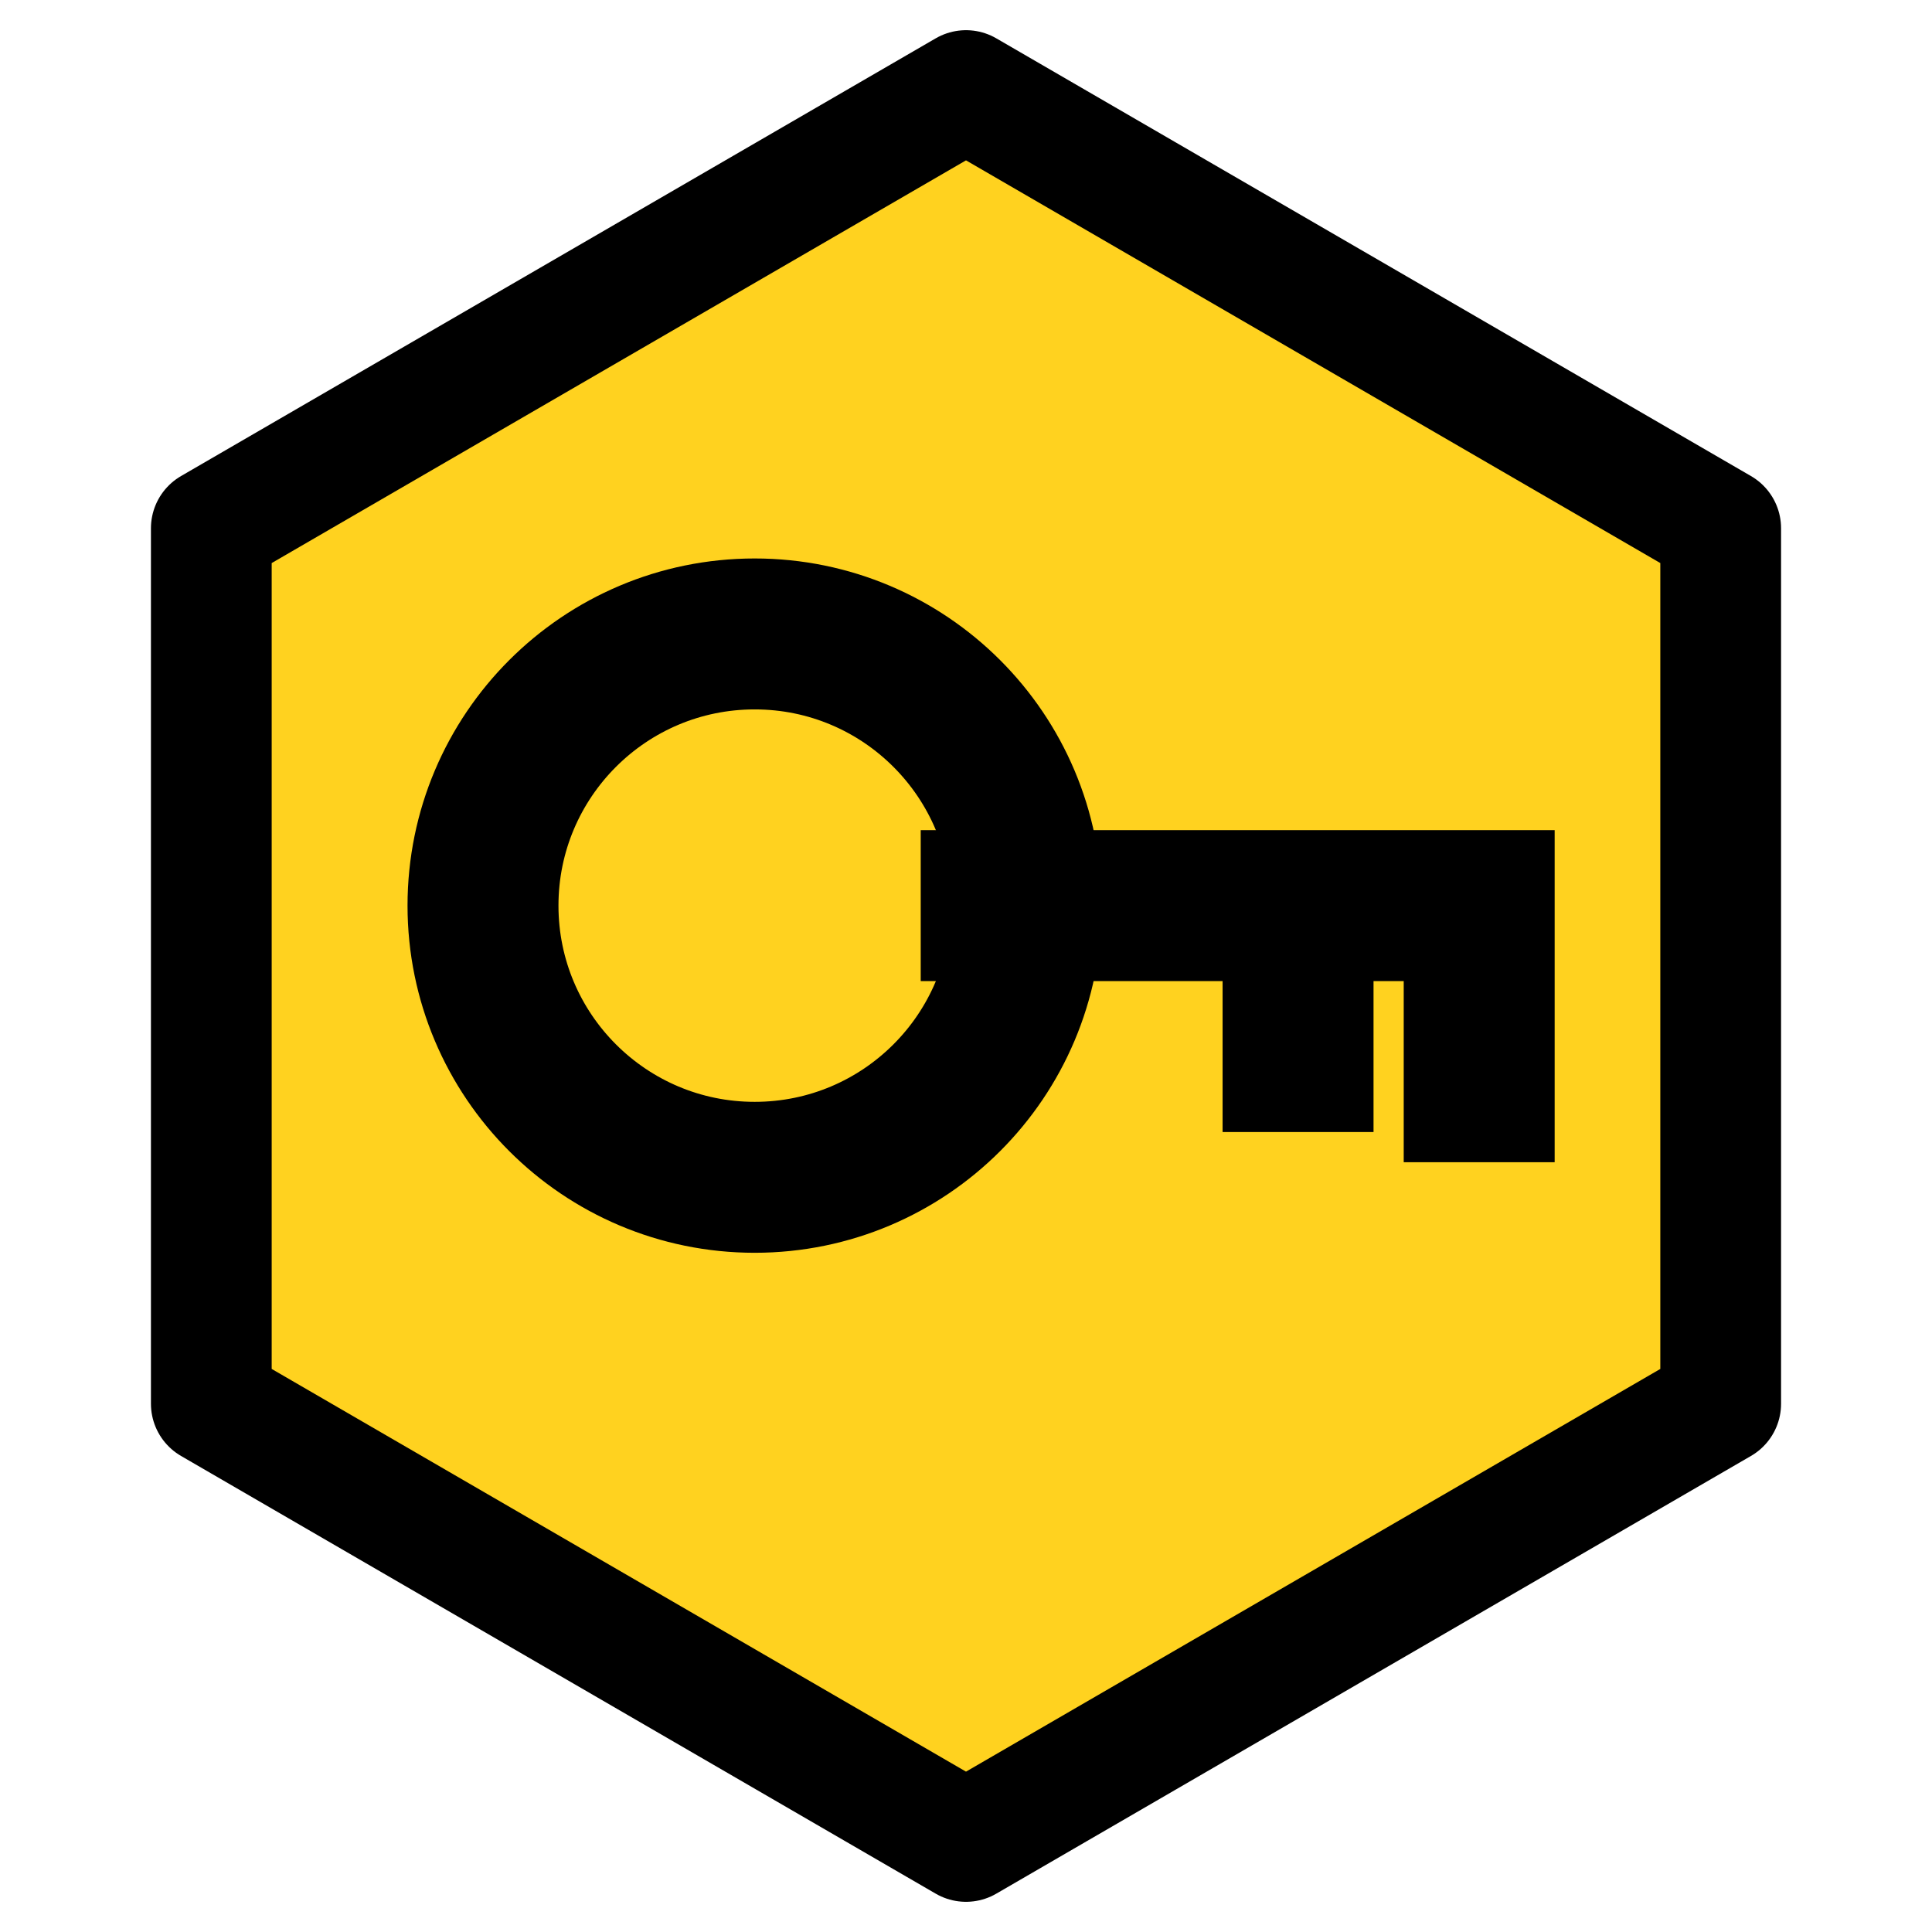
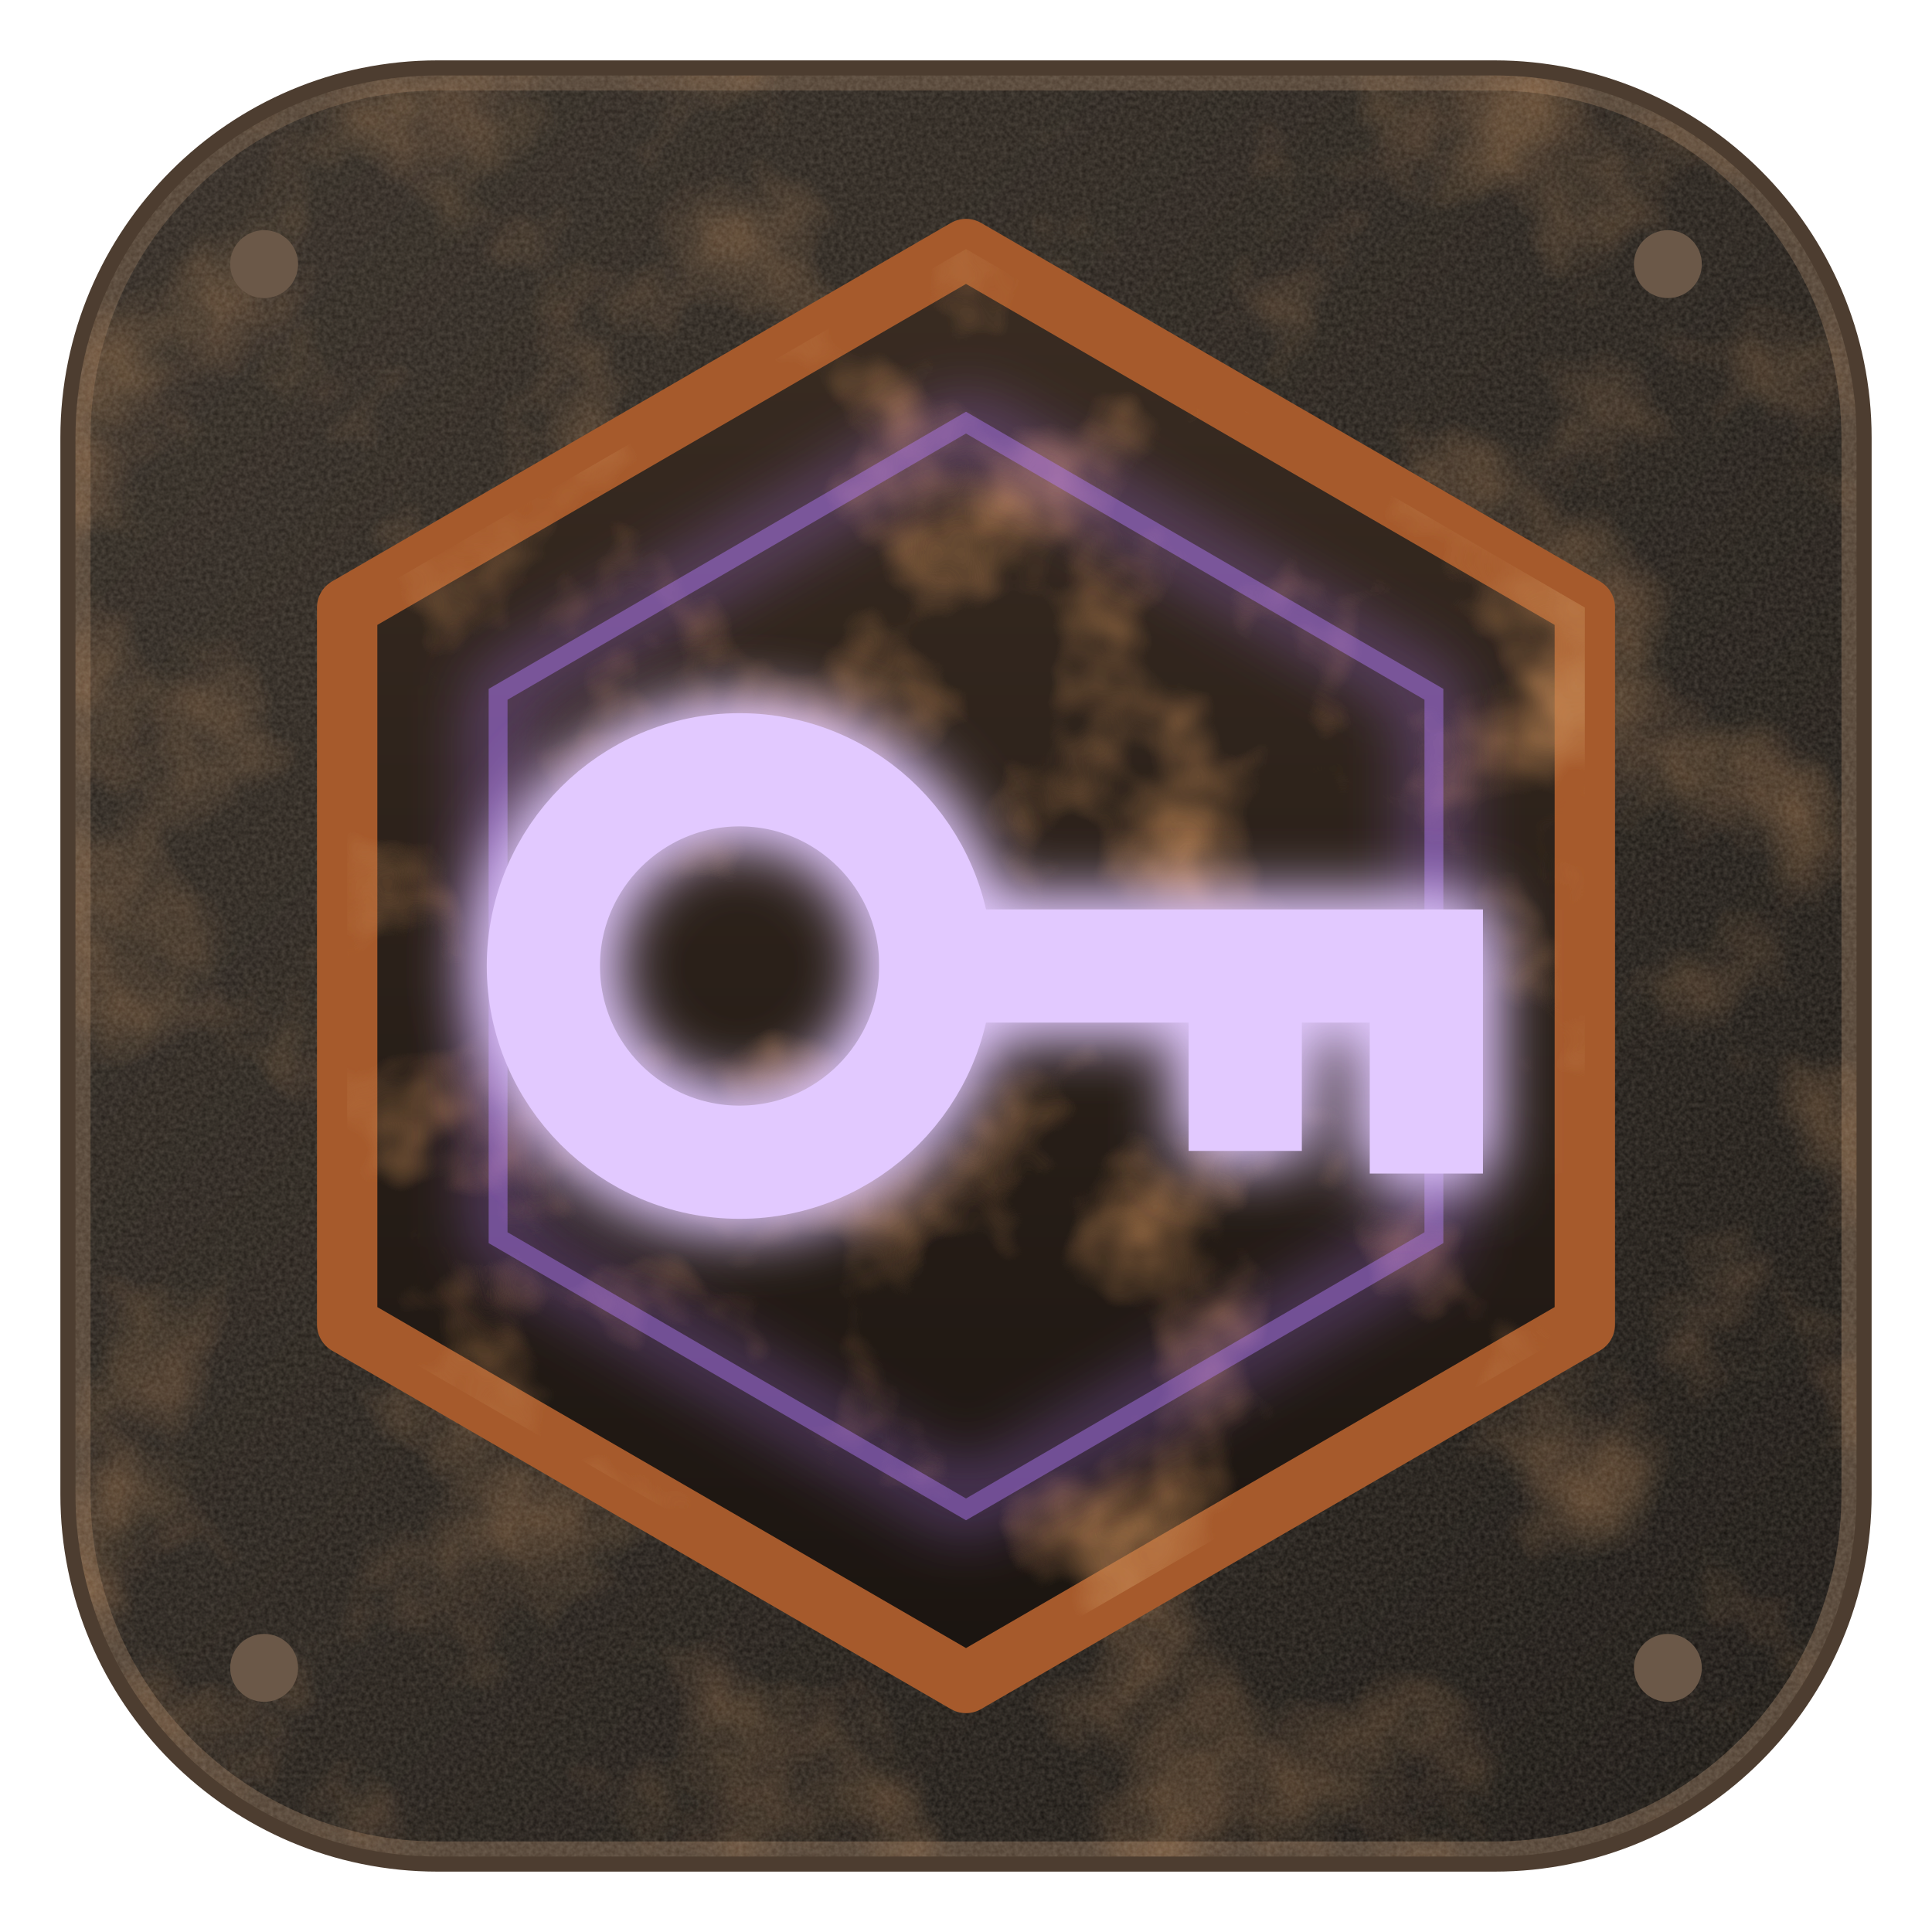
- <svg xmlns="http://www.w3.org/2000/svg" viewBox="0 0 64 64">
-   <path d="M32 3 57 17.5v29L32 61 7 46.5v-29Z" fill="#ffd21f" stroke="#000" stroke-width="4" stroke-linejoin="round" />
-   <circle cx="25" cy="30" r="9" fill="none" stroke="#000" stroke-width="5" />
-   <path d="M33 30h16v6M43 30v5" fill="none" stroke="#000" stroke-width="5" stroke-linecap="square" />
+ <svg xmlns="http://www.w3.org/2000/svg" viewBox="0 0 512 512">
+   <defs>
+     <linearGradient id="bg" x1="0" y1="0" x2="1" y2="1">
+       <stop offset="0" stop-color="#2b241e" />
+       <stop offset="1" stop-color="#110e0c" />
+     </linearGradient>
+     <linearGradient id="hex" x1="0" y1="0" x2="0" y2="1">
+       <stop offset="0" stop-color="#3a2c22" />
+       <stop offset="1" stop-color="#1a1410" />
+     </linearGradient>
+     <filter id="rust" x="0" y="0" width="100%" height="100%">
+       <feTurbulence type="fractalNoise" baseFrequency=".018" numOctaves="4" seed="7" />
+       <feColorMatrix values="0 0 0 0 .55  0 0 0 0 .25  0 0 0 0 .09  2.6 0 0 0 -1.35" />
+       <feComposite in2="SourceGraphic" operator="in" />
+     </filter>
+     <filter id="grain" x="0" y="0" width="100%" height="100%">
+       <feTurbulence type="fractalNoise" baseFrequency=".9" numOctaves="2" seed="3" />
+       <feColorMatrix values="0 0 0 0 .8  0 0 0 0 .7  0 0 0 0 .55  0 0 0 .22 0" />
+       <feComposite in2="SourceGraphic" operator="in" />
+     </filter>
+     <filter id="glow" x="-40%" y="-40%" width="180%" height="180%">
+       <feGaussianBlur stdDeviation="9" result="b" />
+       <feMerge>
+         <feMergeNode in="b" />
+         <feMergeNode in="b" />
+         <feMergeNode in="SourceGraphic" />
+       </feMerge>
+     </filter>
+   </defs>
+   <rect x="20" y="20" width="472" height="472" rx="96" fill="url(#bg)" stroke="#4d3d30" stroke-width="8" />
+   <rect x="20" y="20" width="472" height="472" rx="96" filter="url(#rust)" opacity=".42" />
+   <rect x="20" y="20" width="472" height="472" rx="96" filter="url(#grain)" />
+   <g fill="#6b5848">
+     <circle cx="70" cy="70" r="9" />
+     <circle cx="442" cy="70" r="9" />
+     <circle cx="70" cy="442" r="9" />
+     <circle cx="442" cy="442" r="9" />
+   </g>
+   <path d="M256 66 420 161v190L256 446 92 351V161Z" fill="url(#hex)" stroke="#a65a2c" stroke-width="16" stroke-linejoin="round" />
+   <path d="M256 66 420 161v190L256 446 92 351V161Z" filter="url(#rust)" opacity=".9" />
+   <path d="M256 112 380 184v144L256 400 132 328V184Z" fill="none" stroke="#b57cff" stroke-width="5" opacity=".55" filter="url(#glow)" />
+   <g filter="url(#glow)" stroke="#e2c9ff" stroke-width="30" fill="none">
+     <circle cx="196" cy="256" r="52" />
+     <path d="M248 256h130v40M330 256v34" stroke-linecap="square" />
+   </g>
</svg>
